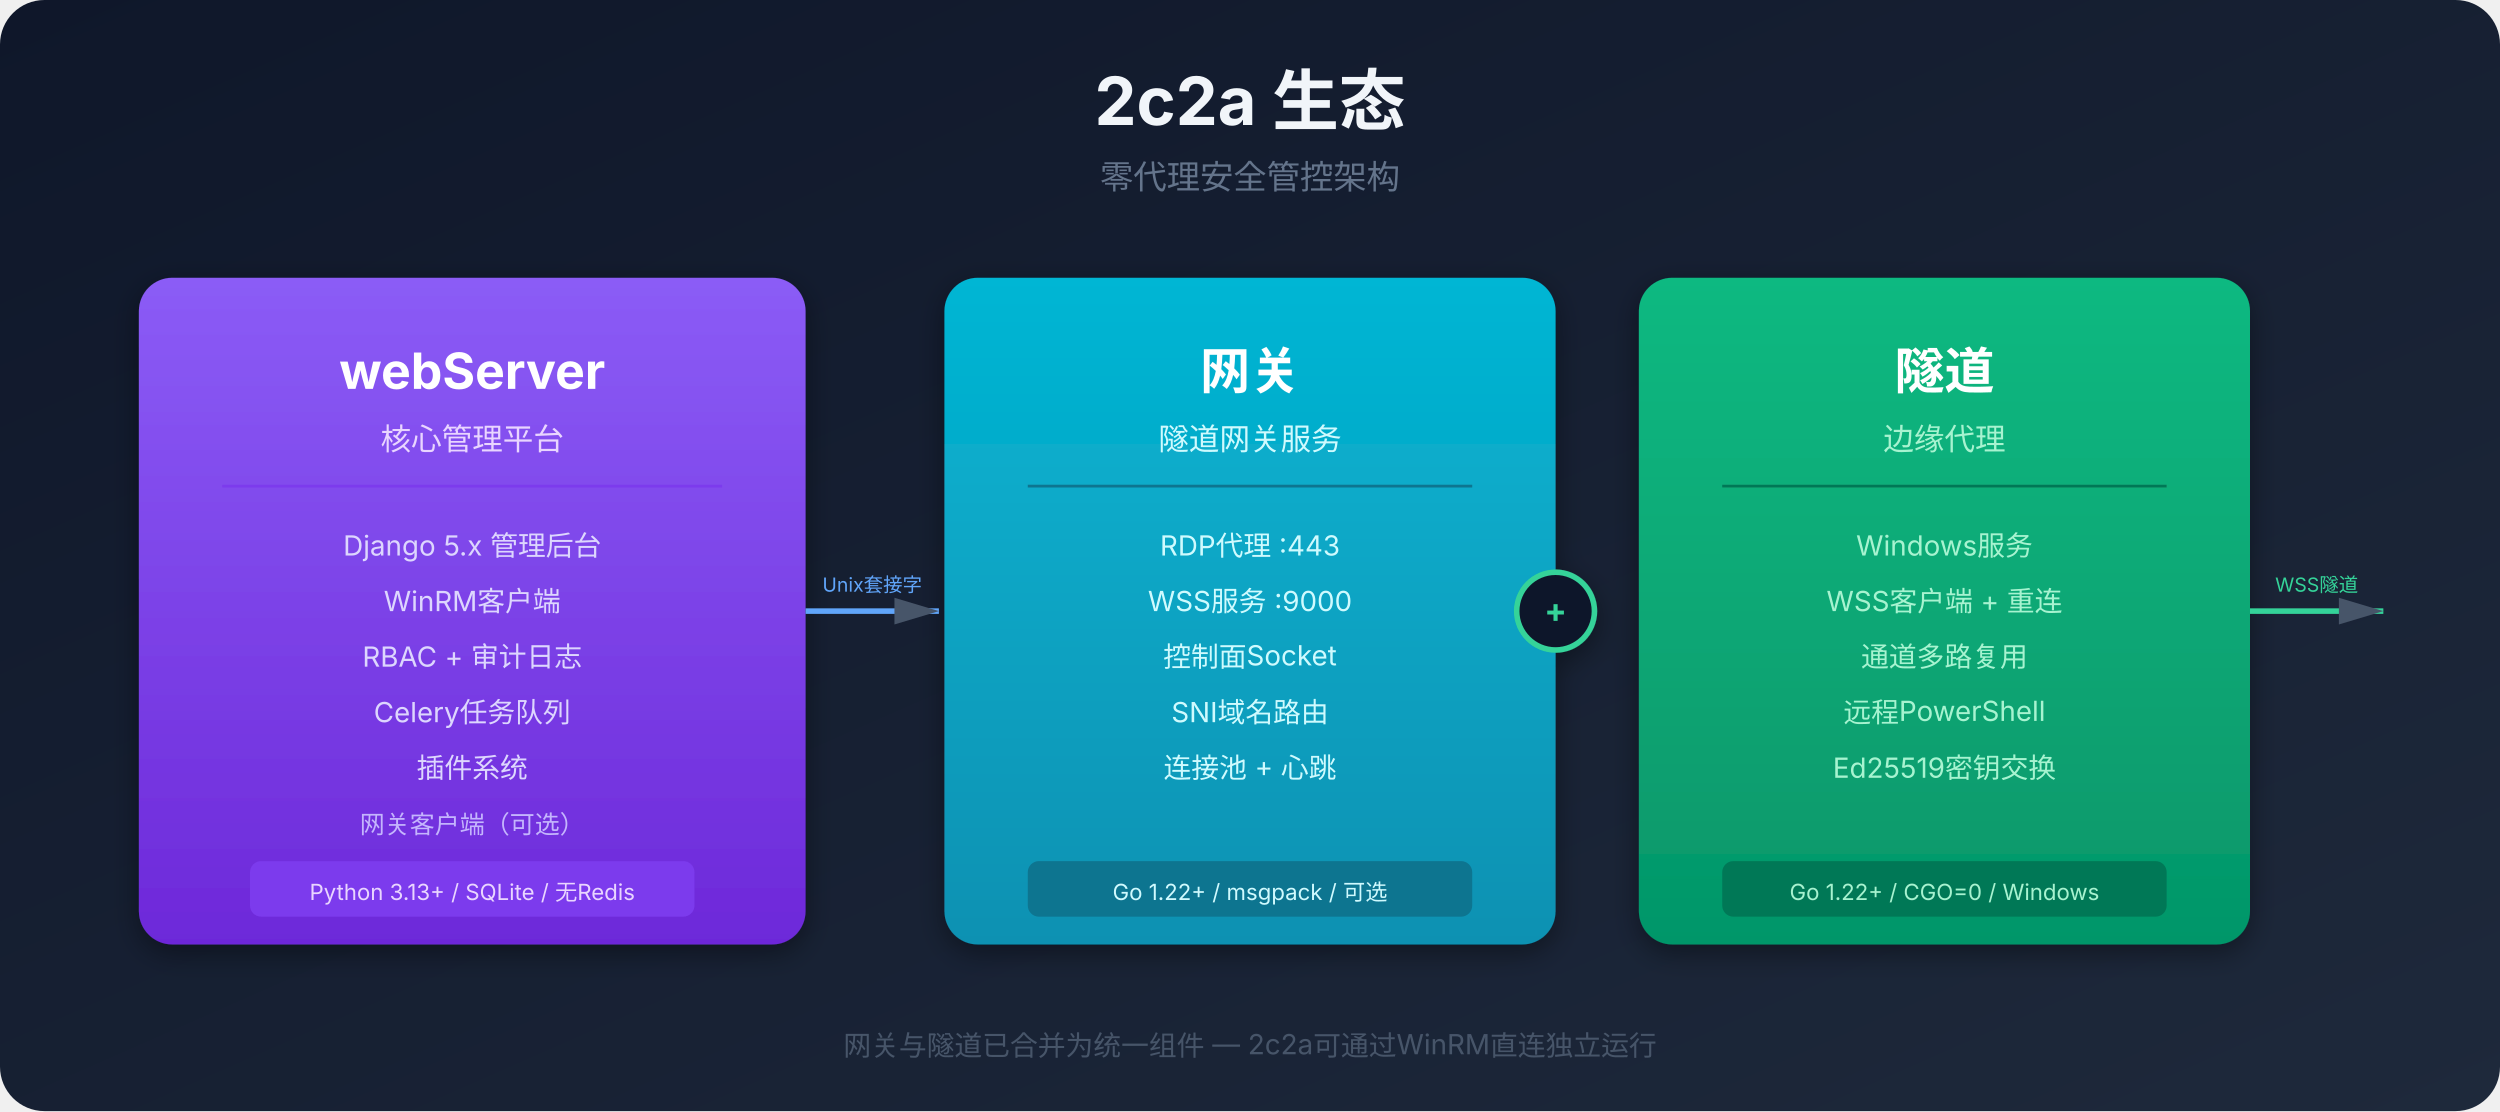
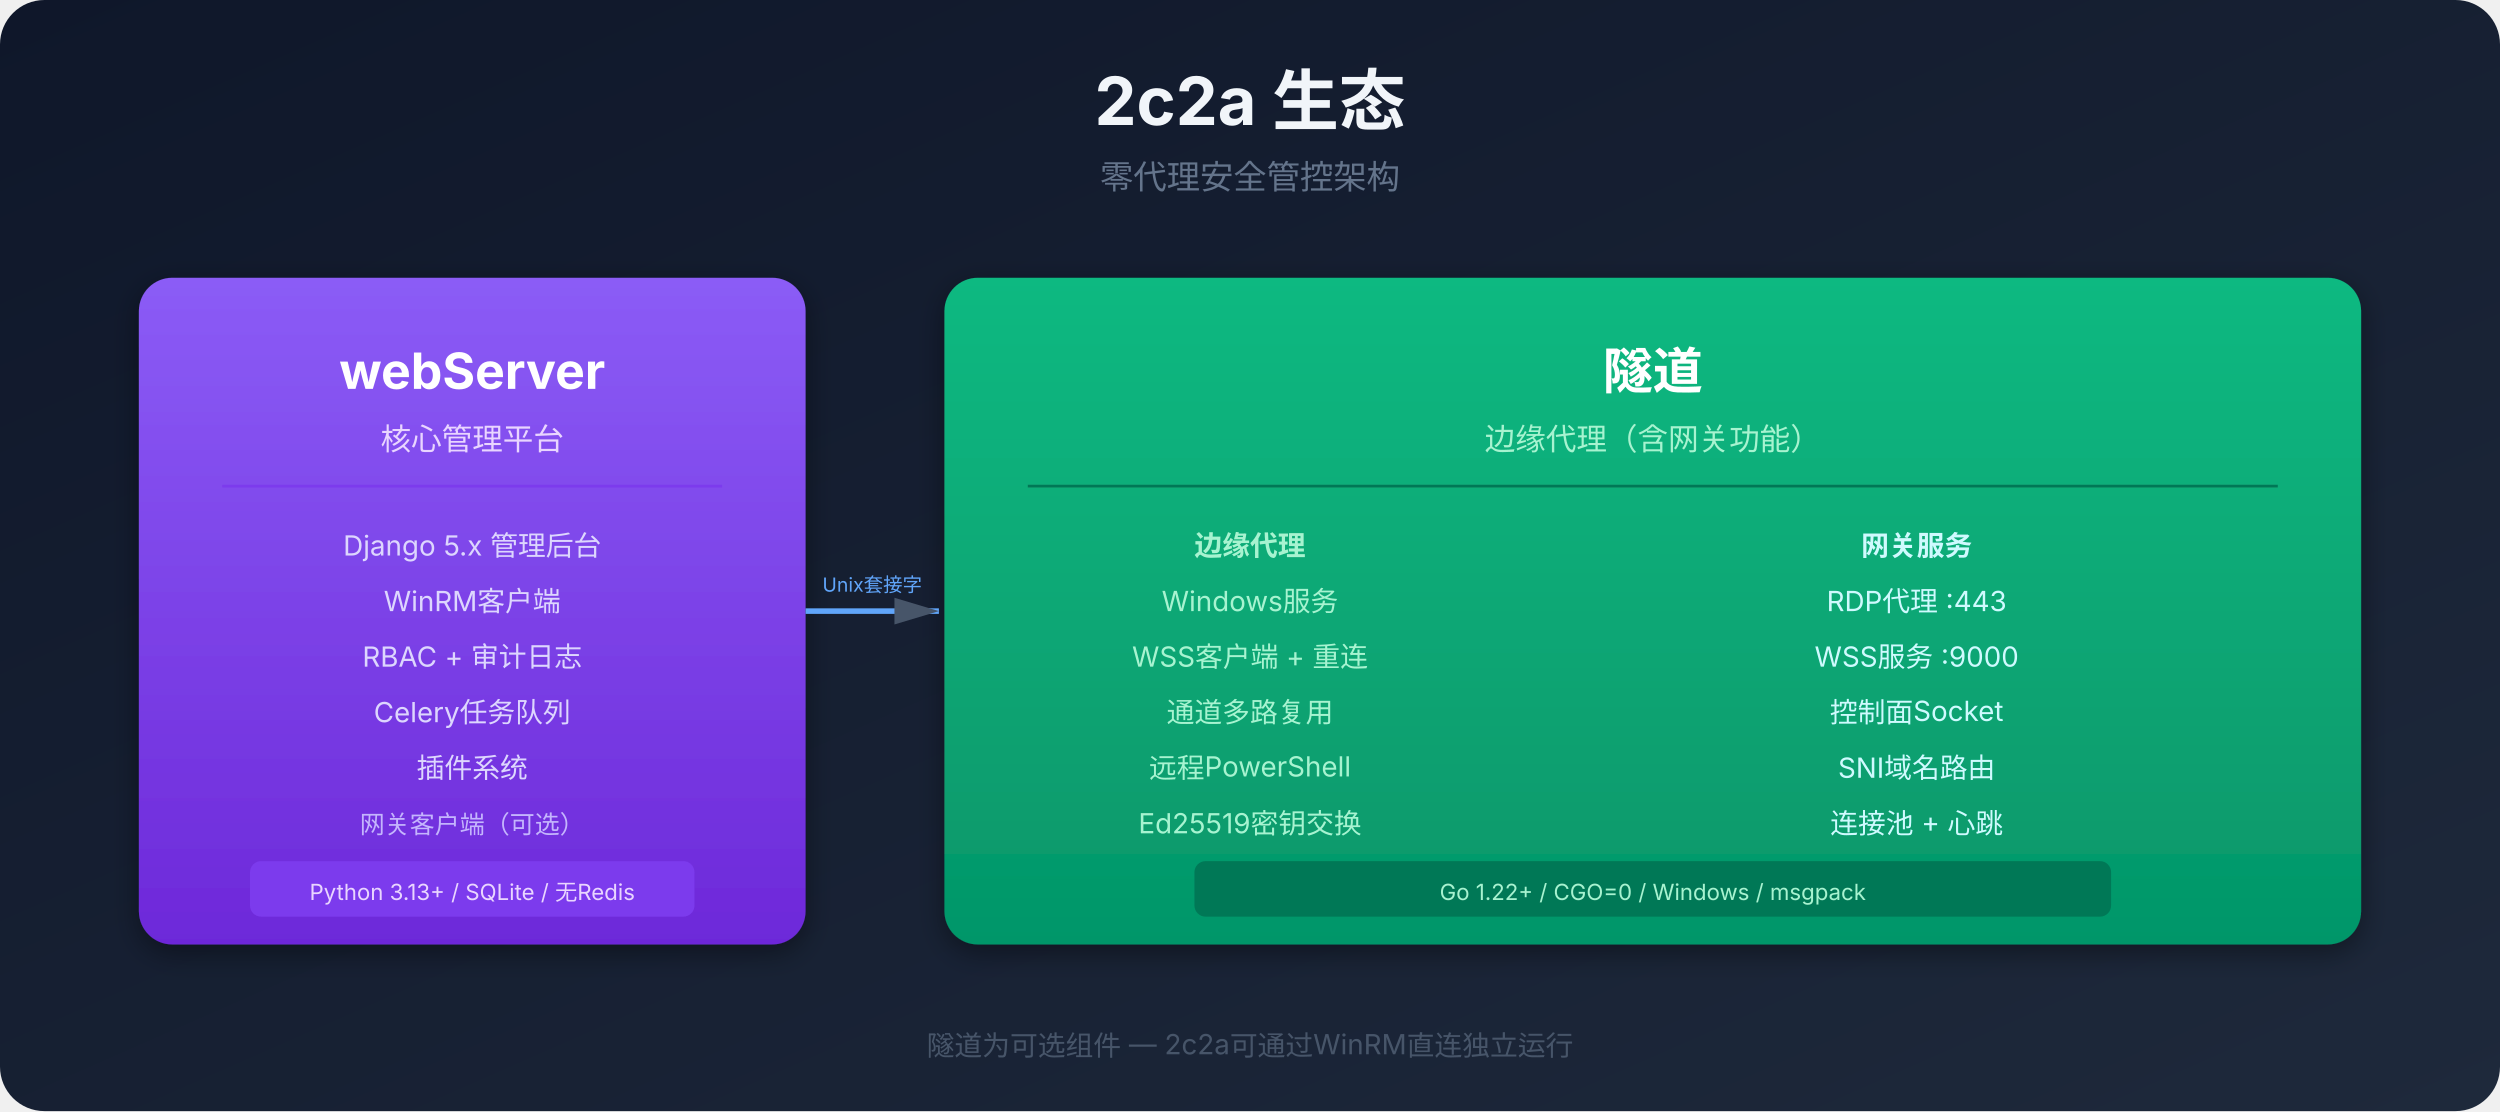
<svg xmlns="http://www.w3.org/2000/svg" viewBox="0 0 900 400" font-family="system-ui,-apple-system,sans-serif">
  <defs>
    <linearGradient id="bg" x1="0" y1="0" x2="1" y2="1">
      <stop offset="0%" stop-color="#0f172a" />
      <stop offset="100%" stop-color="#1e293b" />
    </linearGradient>
    <linearGradient id="2c2a" x1="0" y1="0" x2="0" y2="1">
      <stop offset="0%" stop-color="#8b5cf6" />
      <stop offset="100%" stop-color="#6d28d9" />
-     </linearGradient>
-     <linearGradient id="gw" x1="0" y1="0" x2="0" y2="1">
-       <stop offset="0%" stop-color="#06b6d4" />
-       <stop offset="100%" stop-color="#0891b2" />
    </linearGradient>
    <linearGradient id="tn" x1="0" y1="0" x2="0" y2="1">
      <stop offset="0%" stop-color="#10b981" />
      <stop offset="100%" stop-color="#059669" />
    </linearGradient>
    <filter id="sh">
      <feDropShadow dx="0" dy="3" stdDeviation="5" flood-color="#000" flood-opacity="0.4" />
    </filter>
    <marker id="arr" viewBox="0 0 10 6" refX="10" refY="3" markerWidth="8" markerHeight="5" orient="auto">
      <path d="M0,0 L10,3 L0,6 Z" fill="#475569" />
    </marker>
  </defs>
  <rect width="900" height="400" rx="16" fill="url(#bg)" />
  <text x="450" y="45" text-anchor="middle" fill="#f1f5f9" font-size="24" font-weight="700">2c2a 生态</text>
  <text x="450" y="68" text-anchor="middle" fill="#64748b" font-size="12">零代理安全管控架构</text>
  <g filter="url(#sh)">
    <rect x="50" y="100" width="240" height="240" rx="12" fill="url(#2c2a)" />
    <text x="170" y="140" text-anchor="middle" fill="#fff" font-size="18" font-weight="700">webServer</text>
    <text x="170" y="162" text-anchor="middle" fill="#e9d5ff" font-size="11">核心管理平台</text>
    <line x1="80" y1="175" x2="260" y2="175" stroke="#7c3aed" stroke-width="1" />
    <text x="170" y="200" text-anchor="middle" fill="#ddd6fe" font-size="10">Django 5.x 管理后台</text>
    <text x="170" y="220" text-anchor="middle" fill="#ddd6fe" font-size="10">WinRM客户端</text>
    <text x="170" y="240" text-anchor="middle" fill="#ddd6fe" font-size="10">RBAC + 审计日志</text>
    <text x="170" y="260" text-anchor="middle" fill="#ddd6fe" font-size="10">Celery任务队列</text>
    <text x="170" y="280" text-anchor="middle" fill="#ddd6fe" font-size="10">插件系统</text>
    <text x="170" y="300" text-anchor="middle" fill="#c4b5fd" font-size="9">网关客户端（可选）</text>
    <rect x="90" y="310" width="160" height="20" rx="4" fill="#7c3aed" />
    <text x="170" y="324" text-anchor="middle" fill="#e9d5ff" font-size="8">Python 3.13+ / SQLite / 无Redis</text>
  </g>
  <g filter="url(#sh)">
-     <rect x="340" y="100" width="220" height="240" rx="12" fill="url(#gw)" />
-     <text x="450" y="140" text-anchor="middle" fill="#fff" font-size="18" font-weight="700">网关</text>
-     <text x="450" y="162" text-anchor="middle" fill="#cffafe" font-size="11">隧道网关服务</text>
-     <line x1="370" y1="175" x2="530" y2="175" stroke="#0e7490" stroke-width="1" />
-     <text x="450" y="200" text-anchor="middle" fill="#cffafe" font-size="10">RDP代理 :443</text>
-     <text x="450" y="220" text-anchor="middle" fill="#cffafe" font-size="10">WSS服务 :9000</text>
-     <text x="450" y="240" text-anchor="middle" fill="#cffafe" font-size="10">控制面Socket</text>
-     <text x="450" y="260" text-anchor="middle" fill="#cffafe" font-size="10">SNI域名路由</text>
-     <text x="450" y="280" text-anchor="middle" fill="#cffafe" font-size="10">连接池 + 心跳</text>
-     <rect x="370" y="310" width="160" height="20" rx="4" fill="#0e7490" />
-     <text x="450" y="324" text-anchor="middle" fill="#cffafe" font-size="8">Go 1.22+ / msgpack / 可选</text>
-     <circle cx="560" cy="220" r="14" fill="#0f172a" stroke="#34d399" stroke-width="2" />
-     <text x="560" y="224" text-anchor="middle" fill="#34d399" font-size="12" font-weight="700">+</text>
-     <rect x="590" y="100" width="220" height="240" rx="12" fill="url(#tn)" />
-     <text x="700" y="140" text-anchor="middle" fill="#fff" font-size="18" font-weight="700">隧道</text>
-     <text x="700" y="162" text-anchor="middle" fill="#a7f3d0" font-size="11">边缘代理</text>
-     <line x1="620" y1="175" x2="780" y2="175" stroke="#047857" stroke-width="1" />
-     <text x="700" y="200" text-anchor="middle" fill="#a7f3d0" font-size="10">Windows服务</text>
-     <text x="700" y="220" text-anchor="middle" fill="#a7f3d0" font-size="10">WSS客户端 + 重连</text>
-     <text x="700" y="240" text-anchor="middle" fill="#a7f3d0" font-size="10">通道多路复用</text>
-     <text x="700" y="260" text-anchor="middle" fill="#a7f3d0" font-size="10">远程PowerShell</text>
-     <text x="700" y="280" text-anchor="middle" fill="#a7f3d0" font-size="10">Ed25519密钥交换</text>
-     <rect x="620" y="310" width="160" height="20" rx="4" fill="#047857" />
-     <text x="700" y="324" text-anchor="middle" fill="#a7f3d0" font-size="8">Go 1.22+ / CGO=0 / Windows</text>
+     <rect x="340" y="100" width="510" height="240" rx="12" fill="url(#tn)" />
+     <text x="595" y="140" text-anchor="middle" fill="#fff" font-size="18" font-weight="700">隧道</text>
+     <text x="595" y="162" text-anchor="middle" fill="#a7f3d0" font-size="11">边缘代理（含网关功能）</text>
+     <line x1="370" y1="175" x2="820" y2="175" stroke="#047857" stroke-width="1" />
+     <text x="450" y="200" text-anchor="middle" fill="#a7f3d0" font-size="10" font-weight="600">边缘代理</text>
+     <text x="450" y="220" text-anchor="middle" fill="#a7f3d0" font-size="10">Windows服务</text>
+     <text x="450" y="240" text-anchor="middle" fill="#a7f3d0" font-size="10">WSS客户端 + 重连</text>
+     <text x="450" y="260" text-anchor="middle" fill="#a7f3d0" font-size="10">通道多路复用</text>
+     <text x="450" y="280" text-anchor="middle" fill="#a7f3d0" font-size="10">远程PowerShell</text>
+     <text x="450" y="300" text-anchor="middle" fill="#a7f3d0" font-size="10">Ed25519密钥交换</text>
+     <text x="690" y="200" text-anchor="middle" fill="#cffafe" font-size="10" font-weight="600">网关服务</text>
+     <text x="690" y="220" text-anchor="middle" fill="#cffafe" font-size="10">RDP代理 :443</text>
+     <text x="690" y="240" text-anchor="middle" fill="#cffafe" font-size="10">WSS服务 :9000</text>
+     <text x="690" y="260" text-anchor="middle" fill="#cffafe" font-size="10">控制面Socket</text>
+     <text x="690" y="280" text-anchor="middle" fill="#cffafe" font-size="10">SNI域名路由</text>
+     <text x="690" y="300" text-anchor="middle" fill="#cffafe" font-size="10">连接池 + 心跳</text>
+     <rect x="430" y="310" width="330" height="20" rx="4" fill="#047857" />
+     <text x="595" y="324" text-anchor="middle" fill="#a7f3d0" font-size="8">Go 1.22+ / CGO=0 / Windows / msgpack</text>
  </g>
  <line x1="290" y1="220" x2="338" y2="220" stroke="#60a5fa" stroke-width="2" marker-end="url(#arr)" />
  <text x="314" y="213" text-anchor="middle" fill="#60a5fa" font-size="7">Unix套接字</text>
-   <line x1="810" y1="220" x2="858" y2="220" stroke="#34d399" stroke-width="2" marker-end="url(#arr)" />
-   <text x="834" y="213" text-anchor="middle" fill="#34d399" font-size="7">WSS隧道</text>
-   <text x="450" y="380" text-anchor="middle" fill="#475569" font-size="10">网关与隧道已合并为统一组件 — 2c2a可通过WinRM直连独立运行</text>
+   <text x="450" y="380" text-anchor="middle" fill="#475569" font-size="10">隧道为可选组件 — 2c2a可通过WinRM直连独立运行</text>
</svg>
